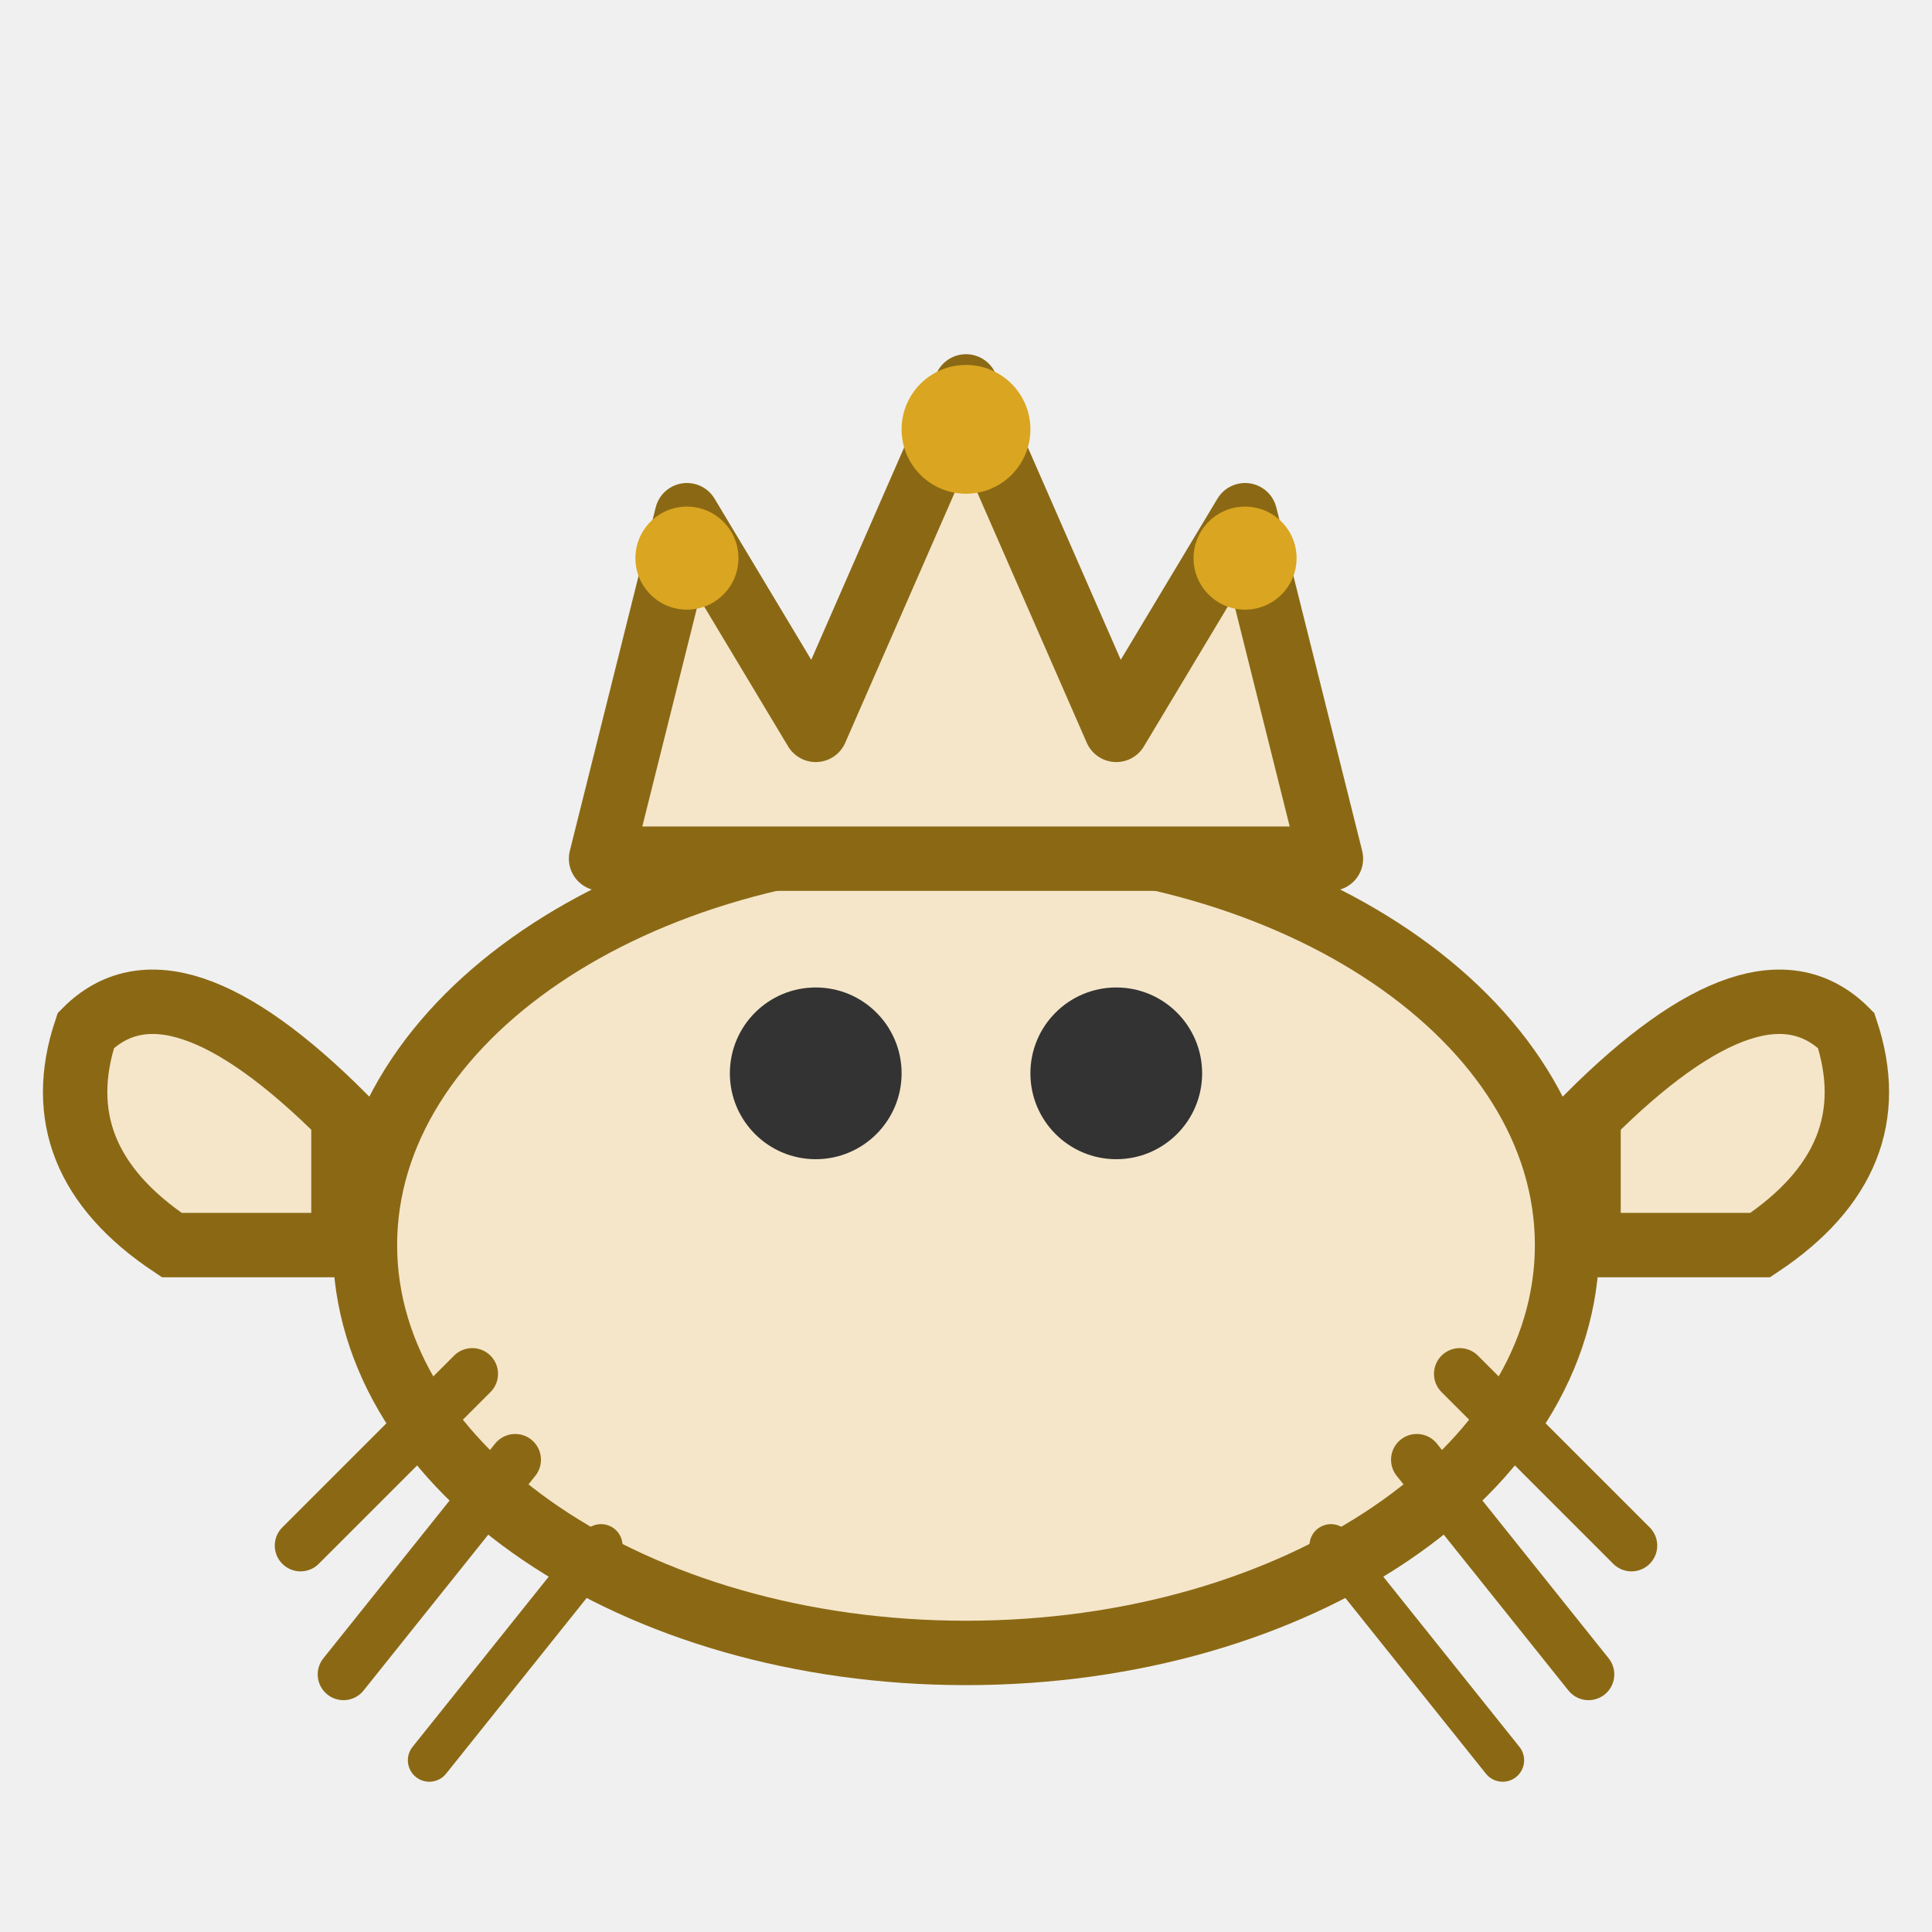
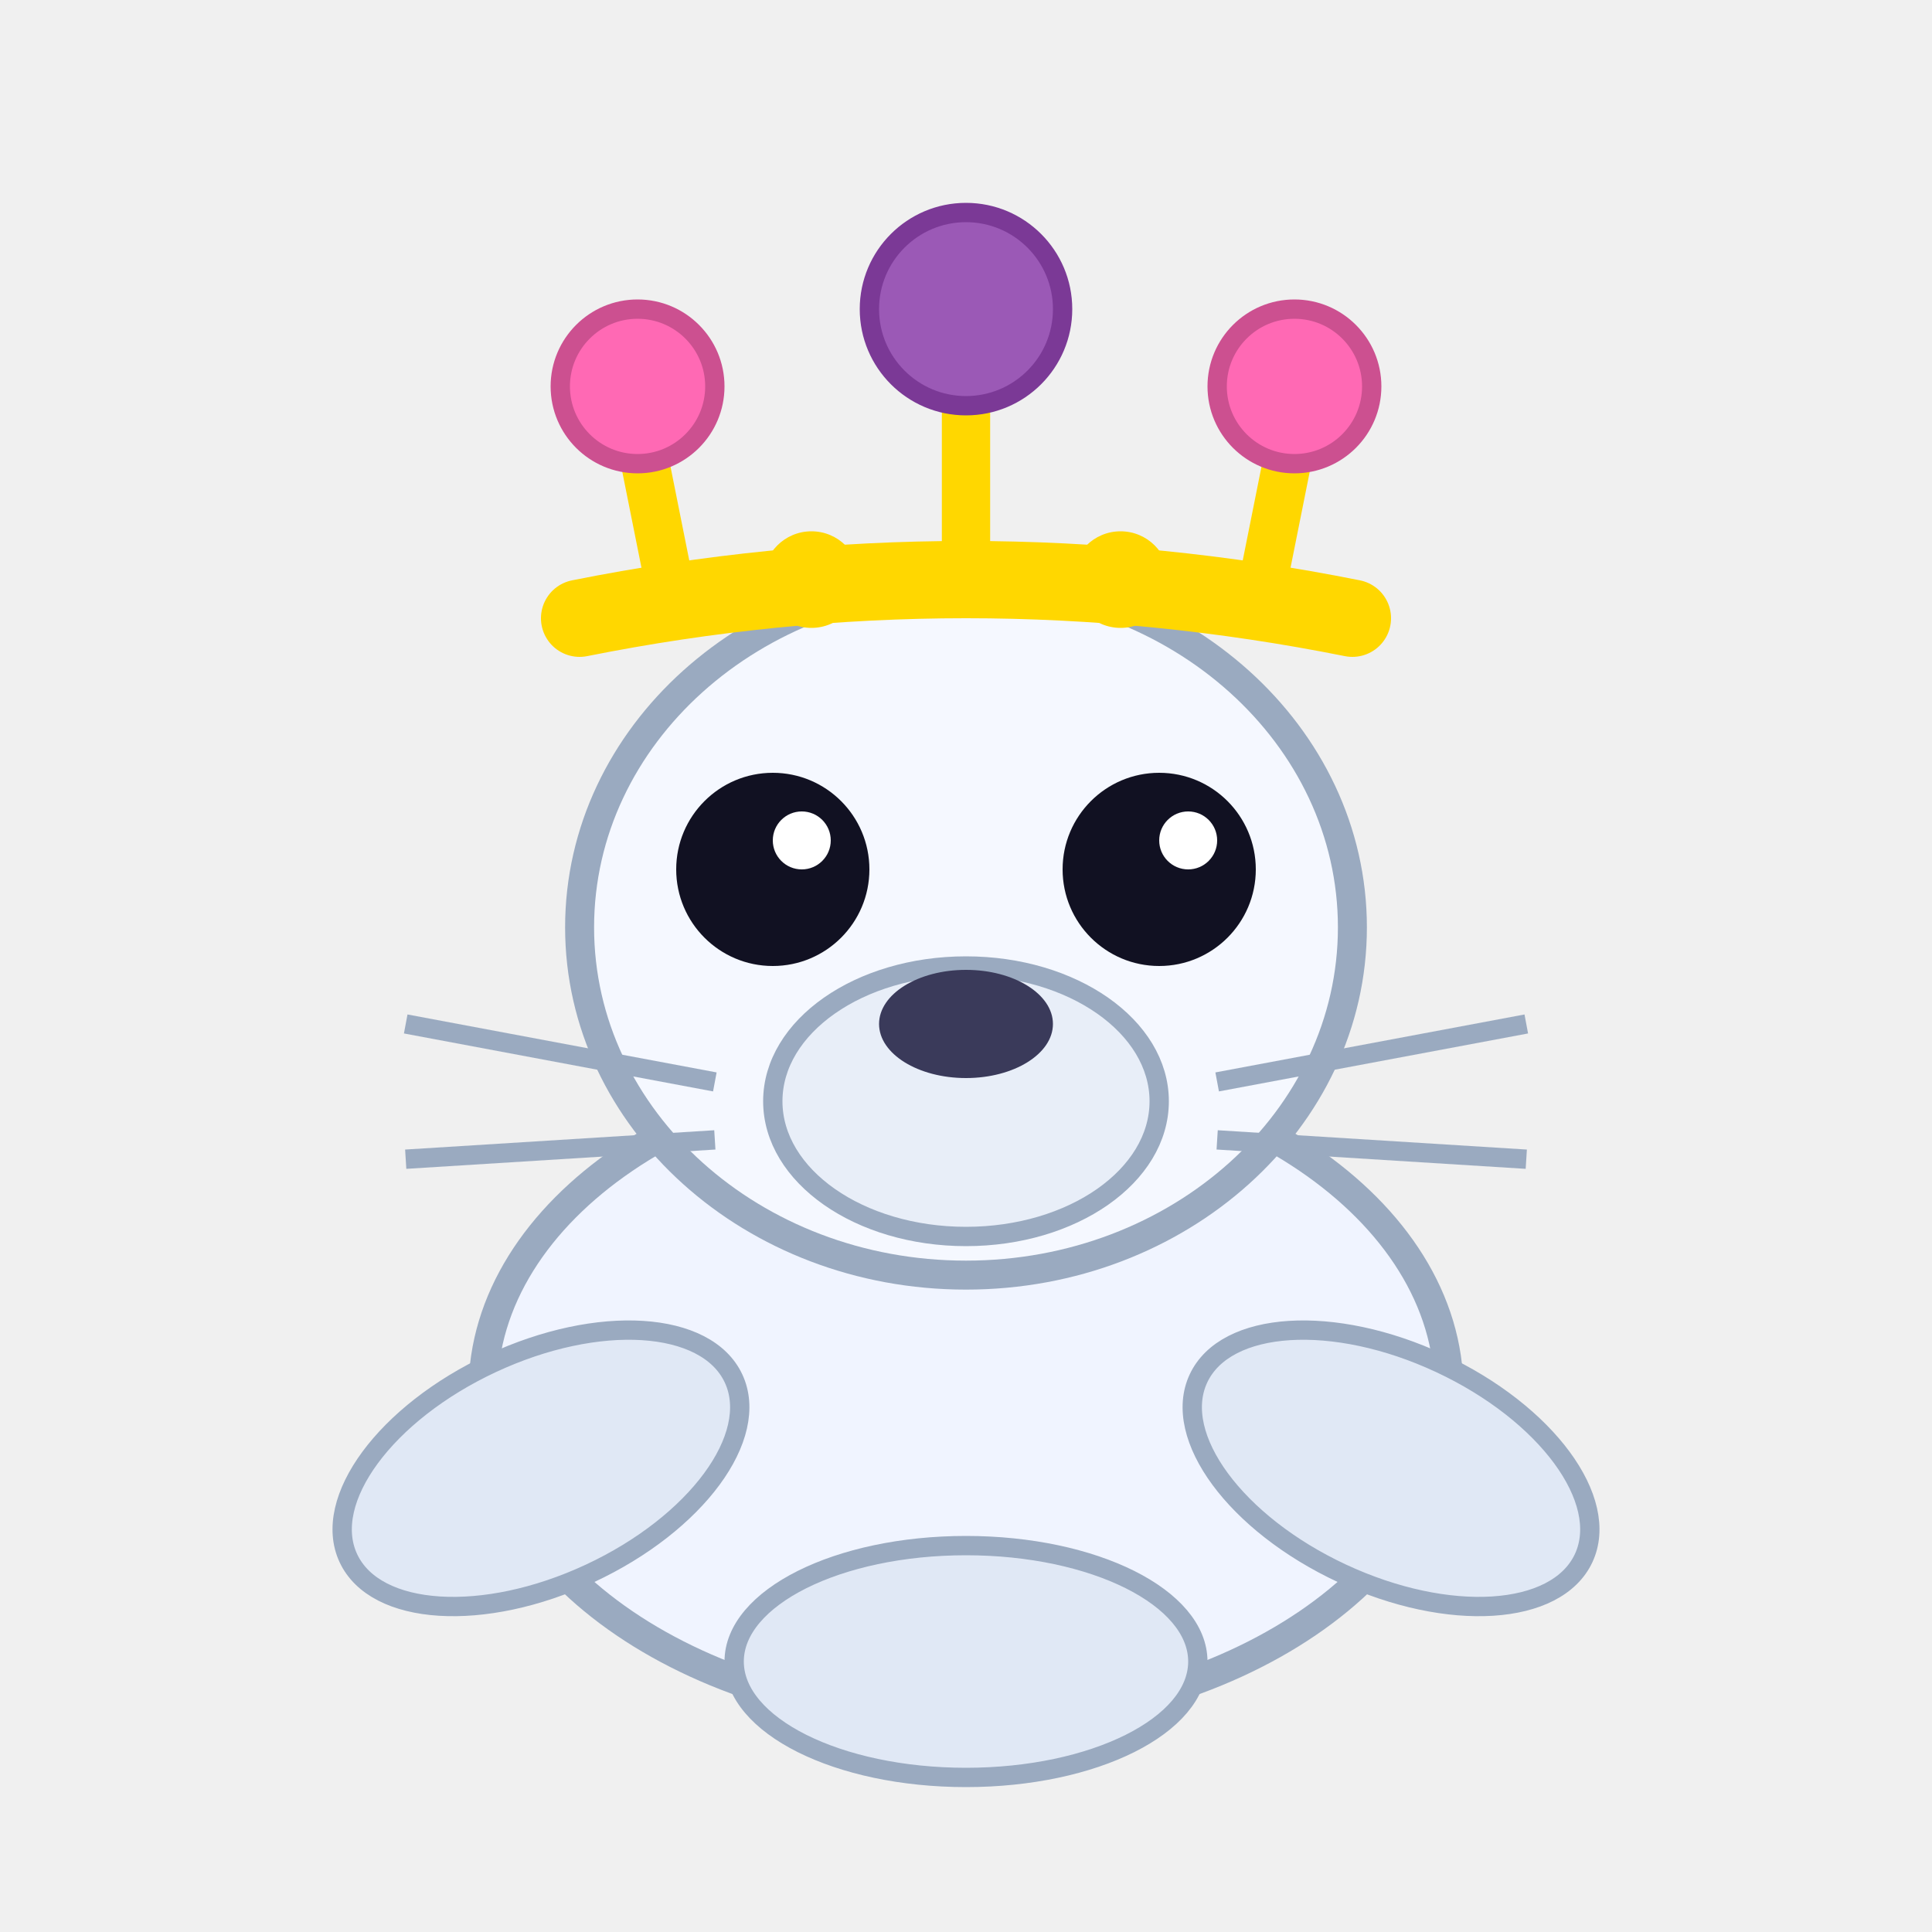
- <svg xmlns="http://www.w3.org/2000/svg" viewBox="0 0 45 45">
-   <ellipse cx="22.5" cy="29" rx="14" ry="9.5" fill="#F5E6CA" stroke="#8B6914" stroke-width="1.5" />
-   <path d="M14 20 L16 12 L19 17 L22.5 9 L26 17 L29 12 L31 20 Z" fill="#F5E6CA" stroke="#8B6914" stroke-width="1.5" stroke-linejoin="round" />
-   <circle cx="16" cy="13" r="1.2" fill="#DAA520" />
-   <circle cx="22.5" cy="10" r="1.5" fill="#DAA520" />
-   <circle cx="29" cy="13" r="1.2" fill="#DAA520" />
-   <circle cx="19" cy="25" r="2" fill="#333" />
-   <circle cx="26" cy="25" r="2" fill="#333" />
-   <path d="M8 26 Q4 22 2 24 Q1 27 4 29 L8 29 Z" fill="#F5E6CA" stroke="#8B6914" stroke-width="1.5" />
-   <path d="M37 26 Q41 22 43 24 Q44 27 41 29 L37 29 Z" fill="#F5E6CA" stroke="#8B6914" stroke-width="1.5" />
-   <line x1="11" y1="32" x2="7" y2="36" stroke="#8B6914" stroke-width="1.2" stroke-linecap="round" />
-   <line x1="34" y1="32" x2="38" y2="36" stroke="#8B6914" stroke-width="1.2" stroke-linecap="round" />
-   <line x1="12" y1="34" x2="8" y2="39" stroke="#8B6914" stroke-width="1.2" stroke-linecap="round" />
-   <line x1="33" y1="34" x2="37" y2="39" stroke="#8B6914" stroke-width="1.2" stroke-linecap="round" />
-   <line x1="14" y1="36" x2="10" y2="41" stroke="#8B6914" stroke-width="1" stroke-linecap="round" />
-   <line x1="31" y1="36" x2="35" y2="41" stroke="#8B6914" stroke-width="1" stroke-linecap="round" />
+ <svg xmlns="http://www.w3.org/2000/svg" viewBox="0 0 100 100">
+   <ellipse cx="50" cy="72" rx="25" ry="17" fill="#F0F4FF" stroke="#9AAAC0" stroke-width="1.5" />
+   <ellipse cx="50" cy="48" rx="20" ry="18" fill="#F5F8FF" stroke="#9AAAC0" stroke-width="1.5" />
+   <ellipse cx="50" cy="57" rx="10" ry="7" fill="#E8EEF8" stroke="#9AAAC0" stroke-width="1" />
+   <ellipse cx="50" cy="53" rx="4.5" ry="2.8" fill="#3a3a5a" />
+   <circle cx="40" cy="45" r="5" fill="#111122" />
+   <circle cx="60" cy="45" r="5" fill="#111122" />
+   <circle cx="41.5" cy="43.5" r="1.5" fill="white" />
+   <circle cx="61.5" cy="43.5" r="1.5" fill="white" />
+   <ellipse cx="28" cy="76" rx="11" ry="6" fill="#E0E8F5" stroke="#9AAAC0" stroke-width="1" transform="rotate(-25 28 76)" />
+   <ellipse cx="72" cy="76" rx="11" ry="6" fill="#E0E8F5" stroke="#9AAAC0" stroke-width="1" transform="rotate(25 72 76)" />
+   <ellipse cx="50" cy="86" rx="12" ry="6" fill="#E0E8F5" stroke="#9AAAC0" stroke-width="1" />
+   <path d="M30 32 Q50 28 70 32" stroke="#FFD700" stroke-width="4" fill="none" stroke-linecap="round" />
+   <line x1="35" y1="32" x2="33" y2="22" stroke="#FFD700" stroke-width="2.5" />
+   <circle cx="33" cy="20" r="4" fill="#FF69B4" stroke="#CC5090" stroke-width="1" />
+   <line x1="50" y1="30" x2="50" y2="18" stroke="#FFD700" stroke-width="2.5" />
+   <circle cx="50" cy="16" r="5" fill="#9B59B6" stroke="#7B3996" stroke-width="1" />
+   <line x1="65" y1="32" x2="67" y2="22" stroke="#FFD700" stroke-width="2.5" />
+   <circle cx="67" cy="20" r="4" fill="#FF69B4" stroke="#CC5090" stroke-width="1" />
+   <circle cx="42" cy="30" r="2.5" fill="#FFD700" />
+   <circle cx="58" cy="30" r="2.5" fill="#FFD700" />
+   <line x1="37" y1="56" x2="21" y2="53" stroke="#9AAAC0" stroke-width="1" />
+   <line x1="37" y1="59" x2="21" y2="60" stroke="#9AAAC0" stroke-width="1" />
+   <line x1="63" y1="56" x2="79" y2="53" stroke="#9AAAC0" stroke-width="1" />
+   <line x1="63" y1="59" x2="79" y2="60" stroke="#9AAAC0" stroke-width="1" />
</svg>
